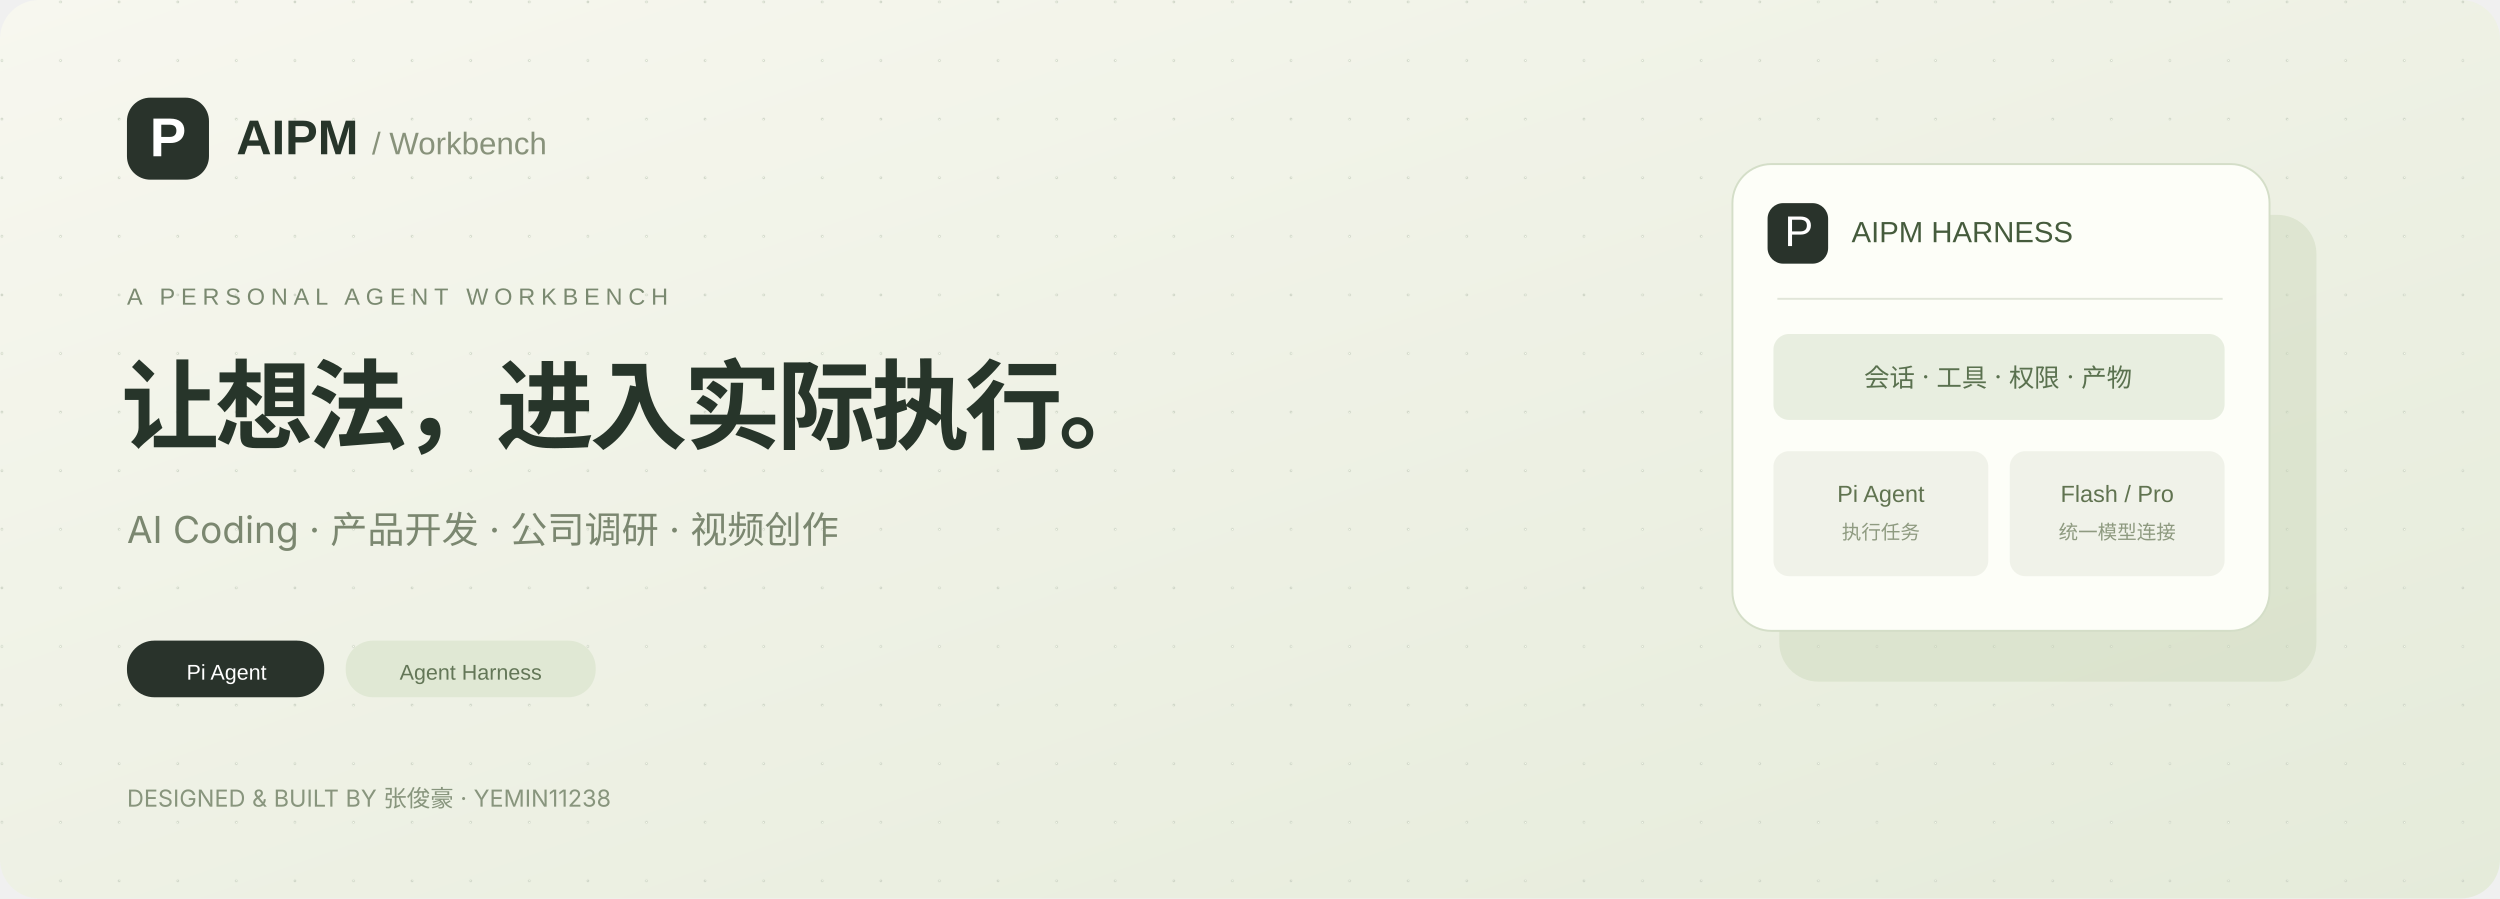
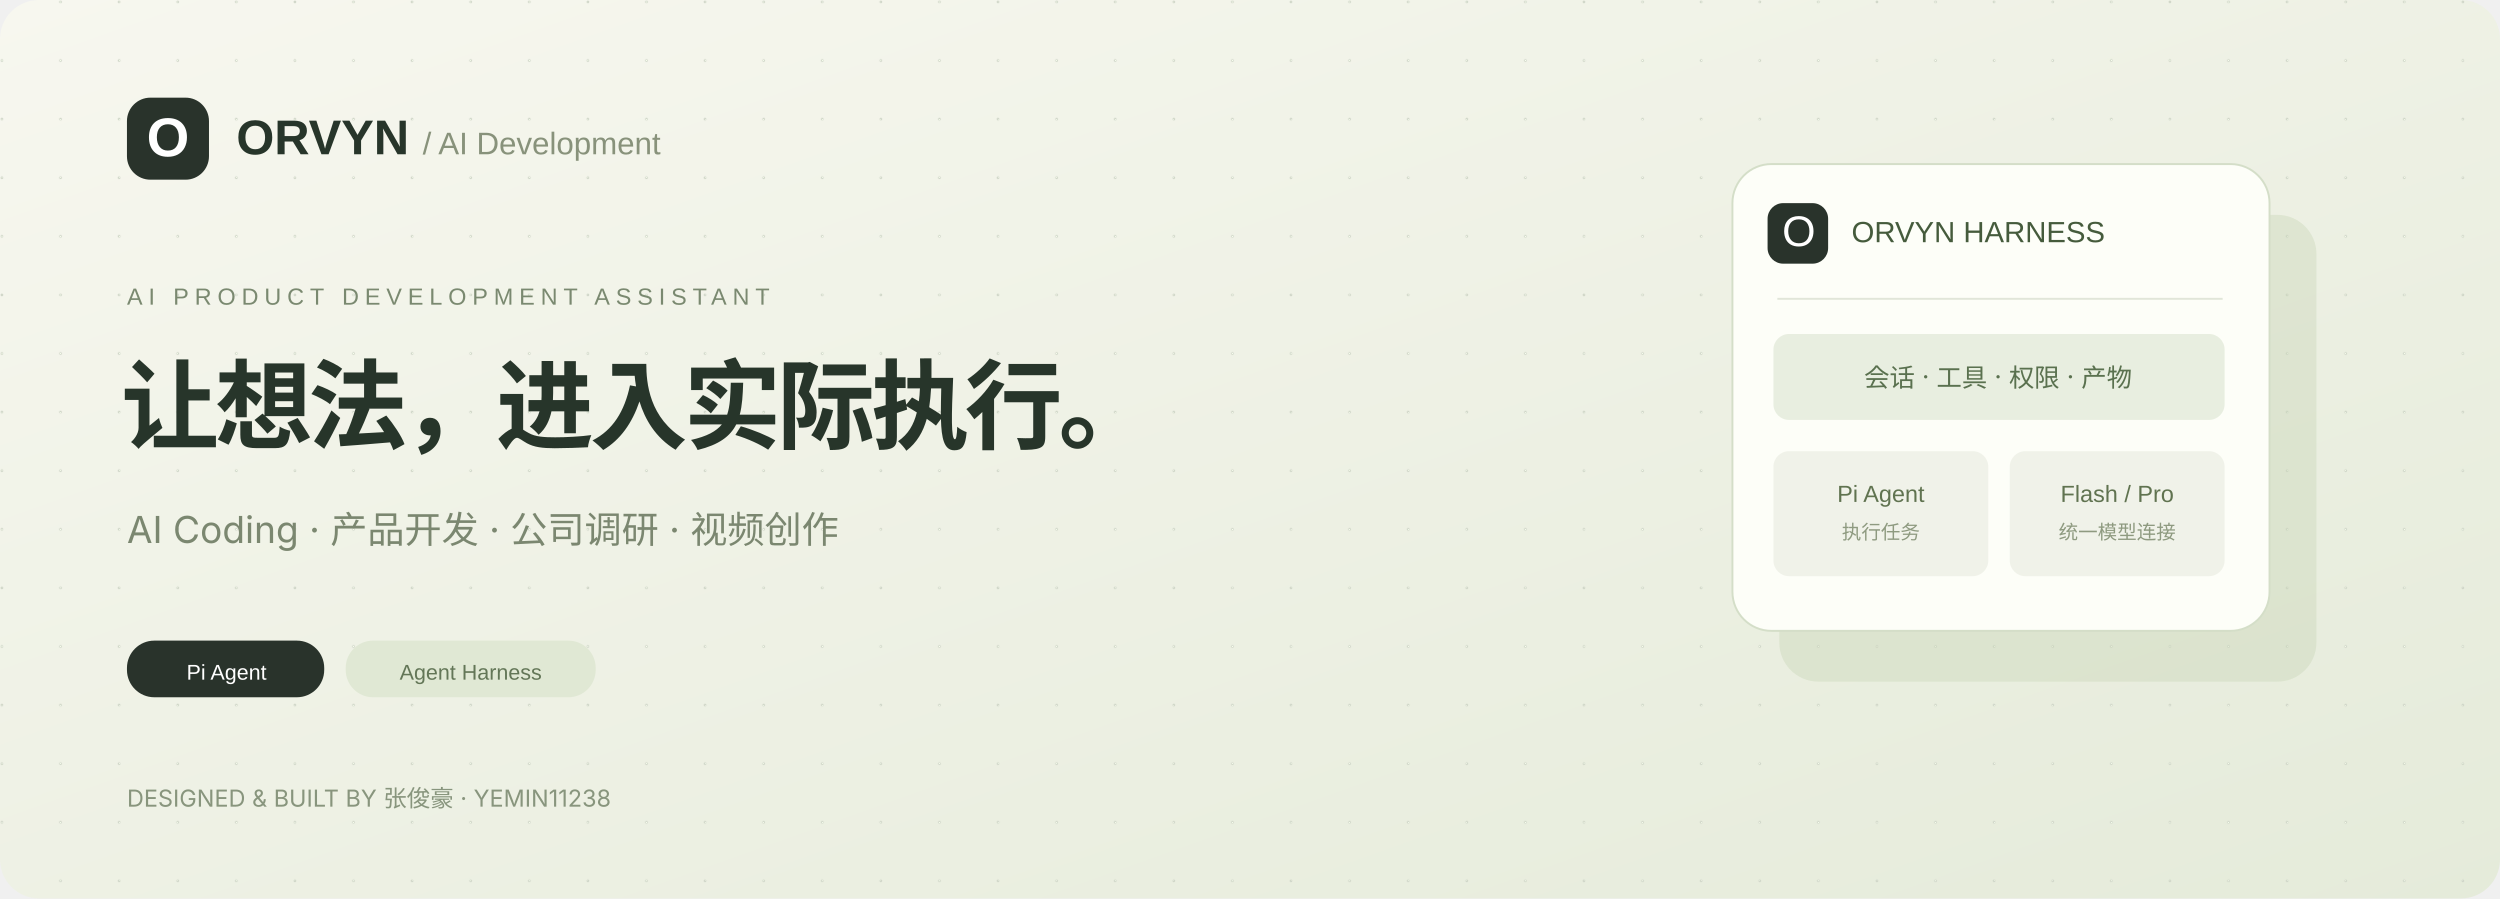
<svg xmlns="http://www.w3.org/2000/svg" width="1280" height="460" viewBox="0 0 1280 460">
  <defs>
    <pattern id="grid" width="30" height="30" patternUnits="userSpaceOnUse">
      <circle cx="1" cy="1" r=".7" fill="#d1d7c9" />
    </pattern>
    <linearGradient id="bg" x2="1" y2="1">
      <stop stop-color="#f7f7ef" />
      <stop offset="1" stop-color="#e5ebda" />
    </linearGradient>
  </defs>
  <rect width="1280" height="460" rx="20" fill="url(#bg)" />
  <rect width="1280" height="460" rx="20" fill="url(#grid)" />
  <rect x="65" y="50" width="42" height="42" rx="12" fill="#29332b" />
-   <text x="86" y="80" text-anchor="middle" fill="#fff" font-family="-apple-system,Arial,sans-serif" font-size="28" font-weight="600">P</text>
-   <text x="121" y="79" fill="#27352a" font-family="-apple-system,Arial,sans-serif" font-size="25" font-weight="600">AIPM <tspan font-size="16" fill="#88927b" font-weight="400">/ Workbench</tspan>
+   <text x="86" y="80" text-anchor="middle" fill="#fff" font-family="-apple-system,Arial,sans-serif" font-size="28" font-weight="600">O</text>
+   <text x="121" y="79" fill="#27352a" font-family="-apple-system,Arial,sans-serif" font-size="25" font-weight="600">ORVYN <tspan font-size="16" fill="#88927b" font-weight="400">/ AI Development</tspan>
  </text>
-   <text x="65" y="156" font-family="Arial,sans-serif" font-size="12" letter-spacing="3" fill="#7a8970">A PERSONAL AGENT WORKBENCH</text>
+   <text x="65" y="156" font-family="Arial,sans-serif" font-size="12" letter-spacing="3" fill="#7a8970">AI PRODUCT DEVELOPMENT ASSISTANT</text>
  <text x="62" y="226" font-family="-apple-system,PingFang SC,Microsoft YaHei,sans-serif" font-size="50" font-weight="600" letter-spacing="-2" fill="#27352a">让想法，进入实际执行。</text>
  <text x="65" y="278" font-family="-apple-system,PingFang SC,sans-serif" font-size="19" fill="#7b8770">AI Coding · 产品开发 · 公司调研 · 视频创作</text>
  <rect x="65" y="328" width="101" height="29" rx="14" fill="#29332b" />
  <text x="116" y="348" text-anchor="middle" font-family="Arial,sans-serif" font-size="11" fill="white">Pi Agent</text>
  <rect x="177" y="328" width="128" height="29" rx="14" fill="#e0e8d4" />
  <text x="241" y="348" text-anchor="middle" font-family="Arial,sans-serif" font-size="11" fill="#637657">Agent Harness</text>
  <text x="65" y="413" font-family="-apple-system,PingFang SC,sans-serif" font-size="12" fill="#88957d">DESIGNED &amp; BUILT BY 张俊豪 · YEMIN11238</text>
  <g transform="translate(887 84)">
    <rect x="24" y="26" width="275" height="239" rx="20" fill="#c7d5b6" opacity=".4" />
    <rect width="275" height="239" rx="20" fill="#fdfef8" stroke="#d4dec8" />
    <rect x="18" y="20" width="31" height="31" rx="8" fill="#29332b" />
-     <text x="34" y="42" text-anchor="middle" fill="white" font-family="Arial" font-size="22">P</text>
-     <text x="61" y="40" font-size="15" font-family="Arial" fill="#455b3c">AIPM HARNESS</text>
+     <text x="34" y="42" text-anchor="middle" fill="white" font-family="Arial" font-size="22">O</text>
+     <text x="61" y="40" font-size="15" font-family="Arial" fill="#455b3c">ORVYN HARNESS</text>
    <path d="M23 69H251" stroke="#e1e6d9" />
    <rect x="21" y="87" width="231" height="44" rx="8" fill="#e8eee0" />
    <text x="136" y="114" text-anchor="middle" font-family="-apple-system,PingFang SC,sans-serif" font-size="13" fill="#5a714f">会话 · 工具 · 权限 · 产物</text>
    <rect x="21" y="147" width="110" height="64" rx="8" fill="#f0f2e9" />
    <rect x="142" y="147" width="110" height="64" rx="8" fill="#f0f2e9" />
    <text x="76" y="173" text-anchor="middle" font-family="Arial" font-size="12" fill="#607350">Pi Agent</text>
    <text x="76" y="192" text-anchor="middle" font-family="-apple-system,PingFang SC,sans-serif" font-size="10" fill="#8e9a80">执行任务</text>
    <text x="197" y="173" text-anchor="middle" font-family="Arial" font-size="12" fill="#607350">Flash / Pro</text>
    <text x="197" y="192" text-anchor="middle" font-family="-apple-system,PingFang SC,sans-serif" font-size="10" fill="#8e9a80">统一模型连接</text>
  </g>
</svg>
